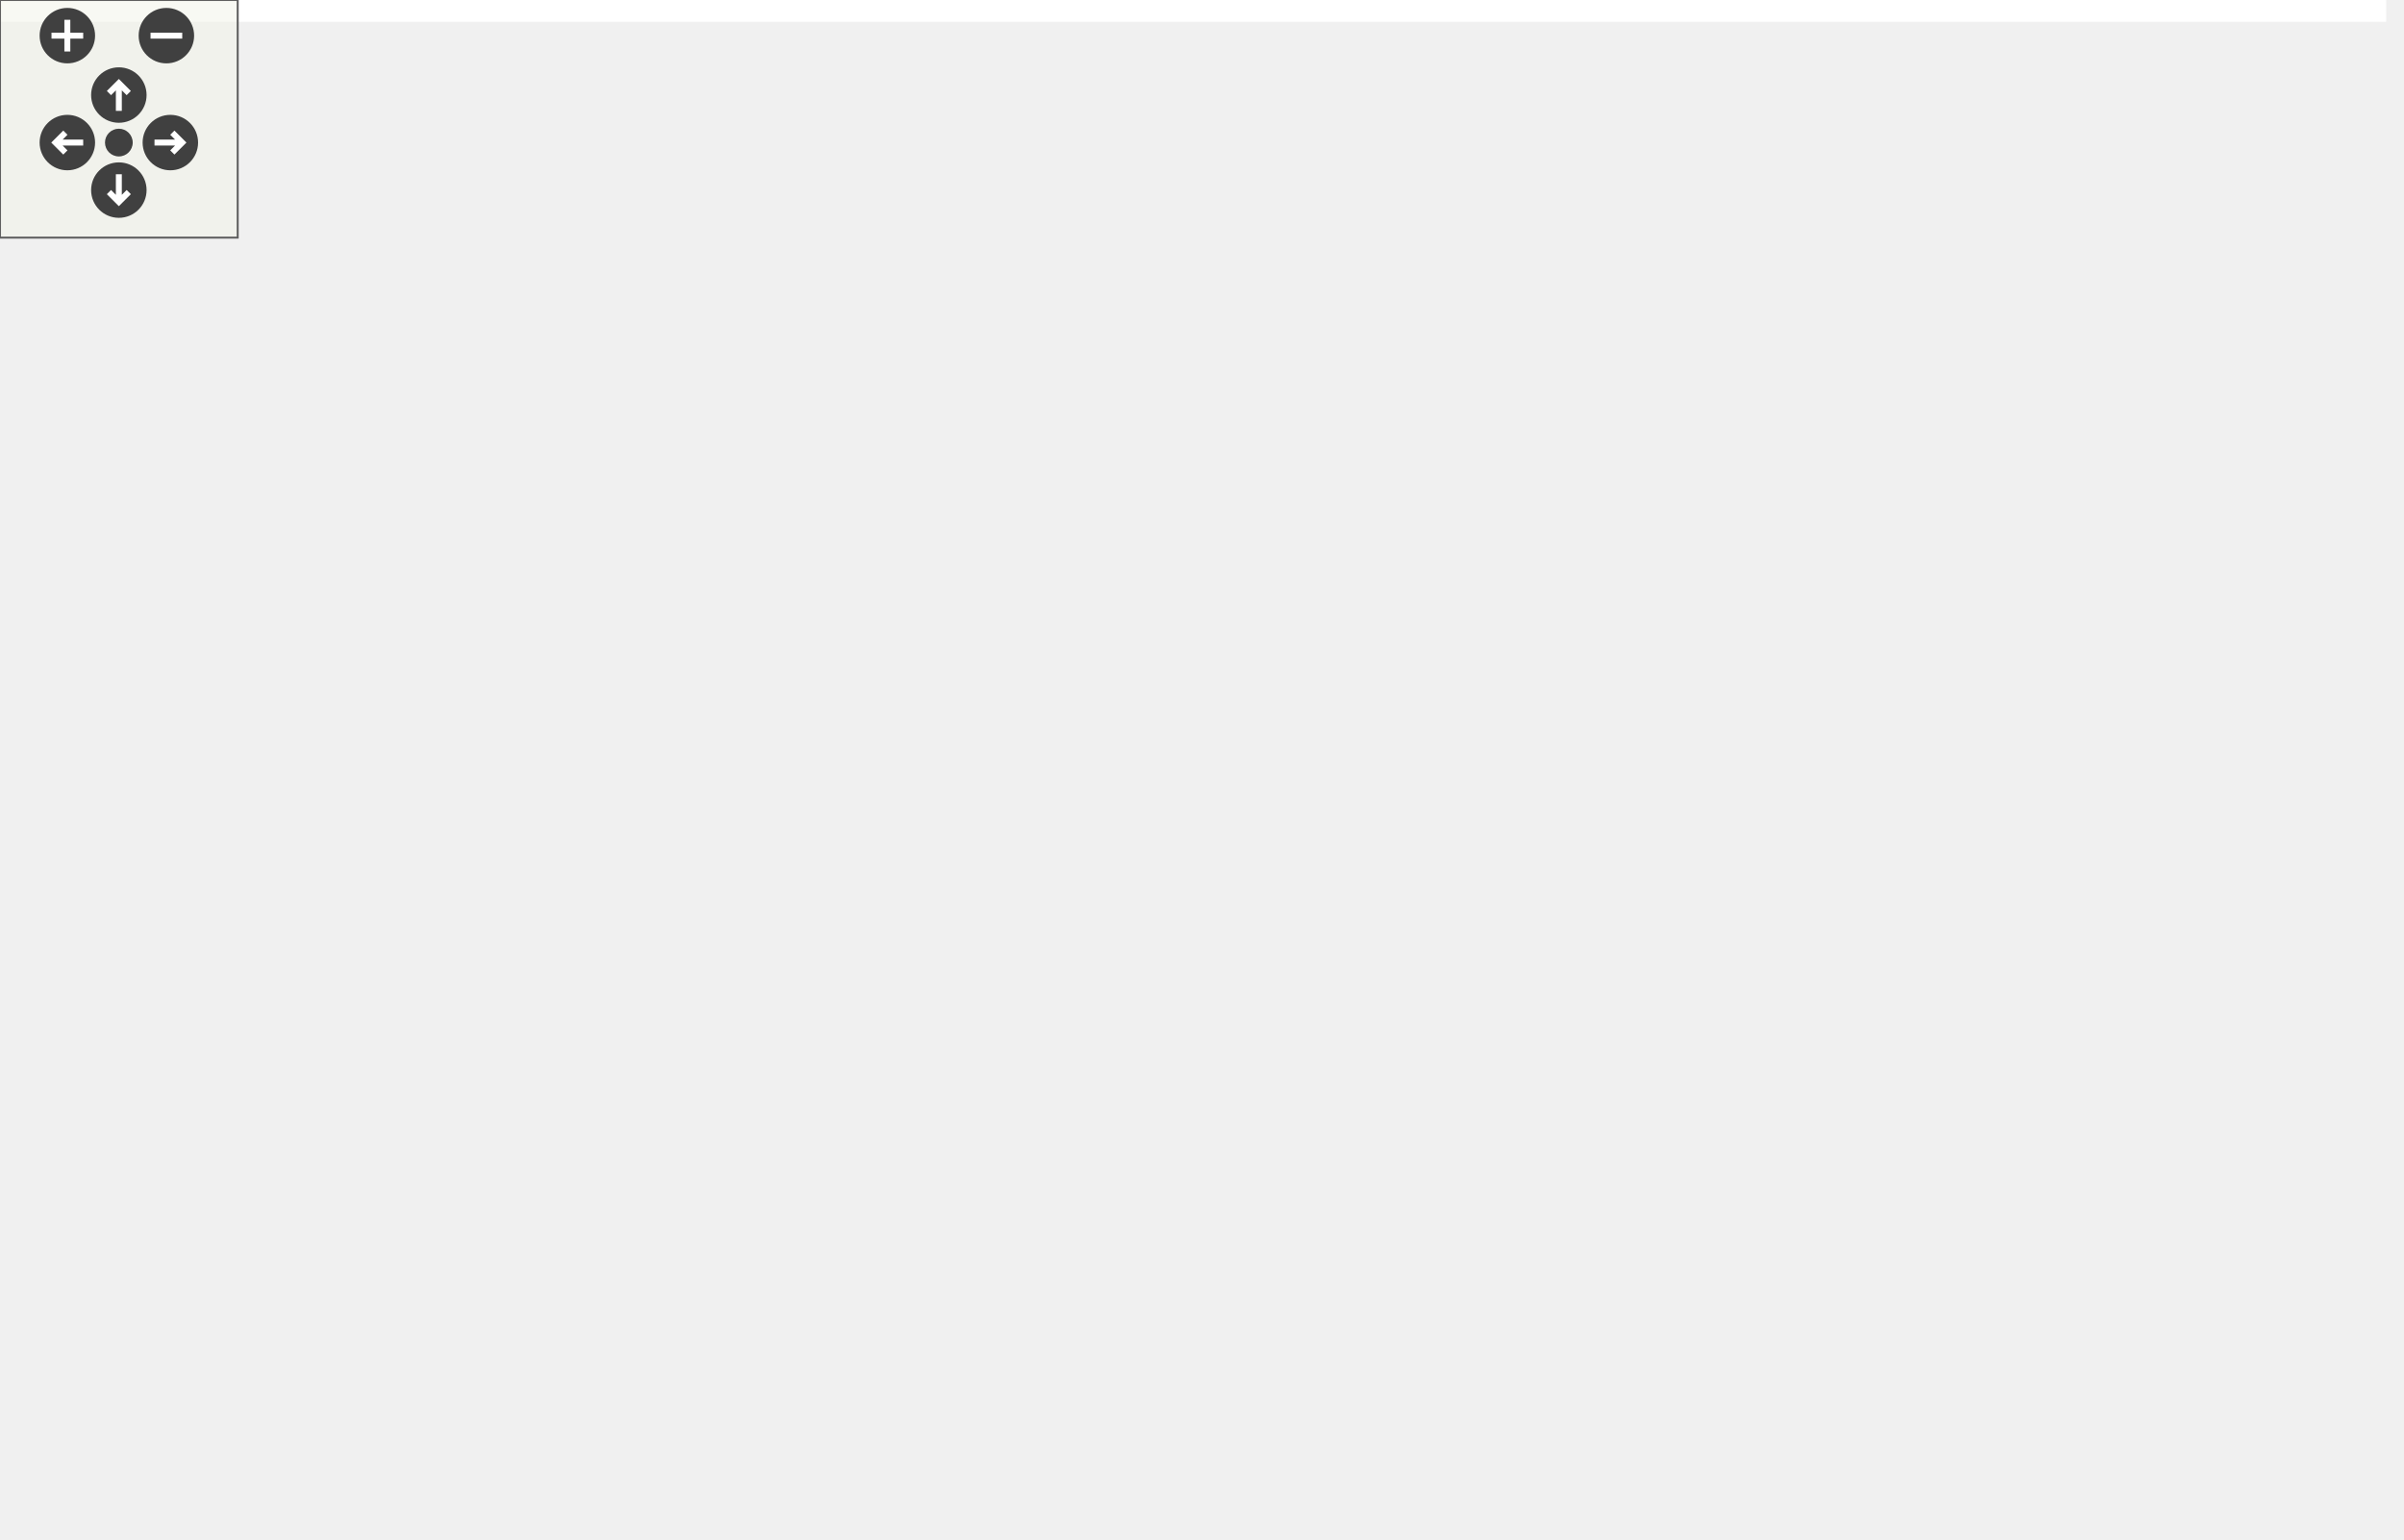
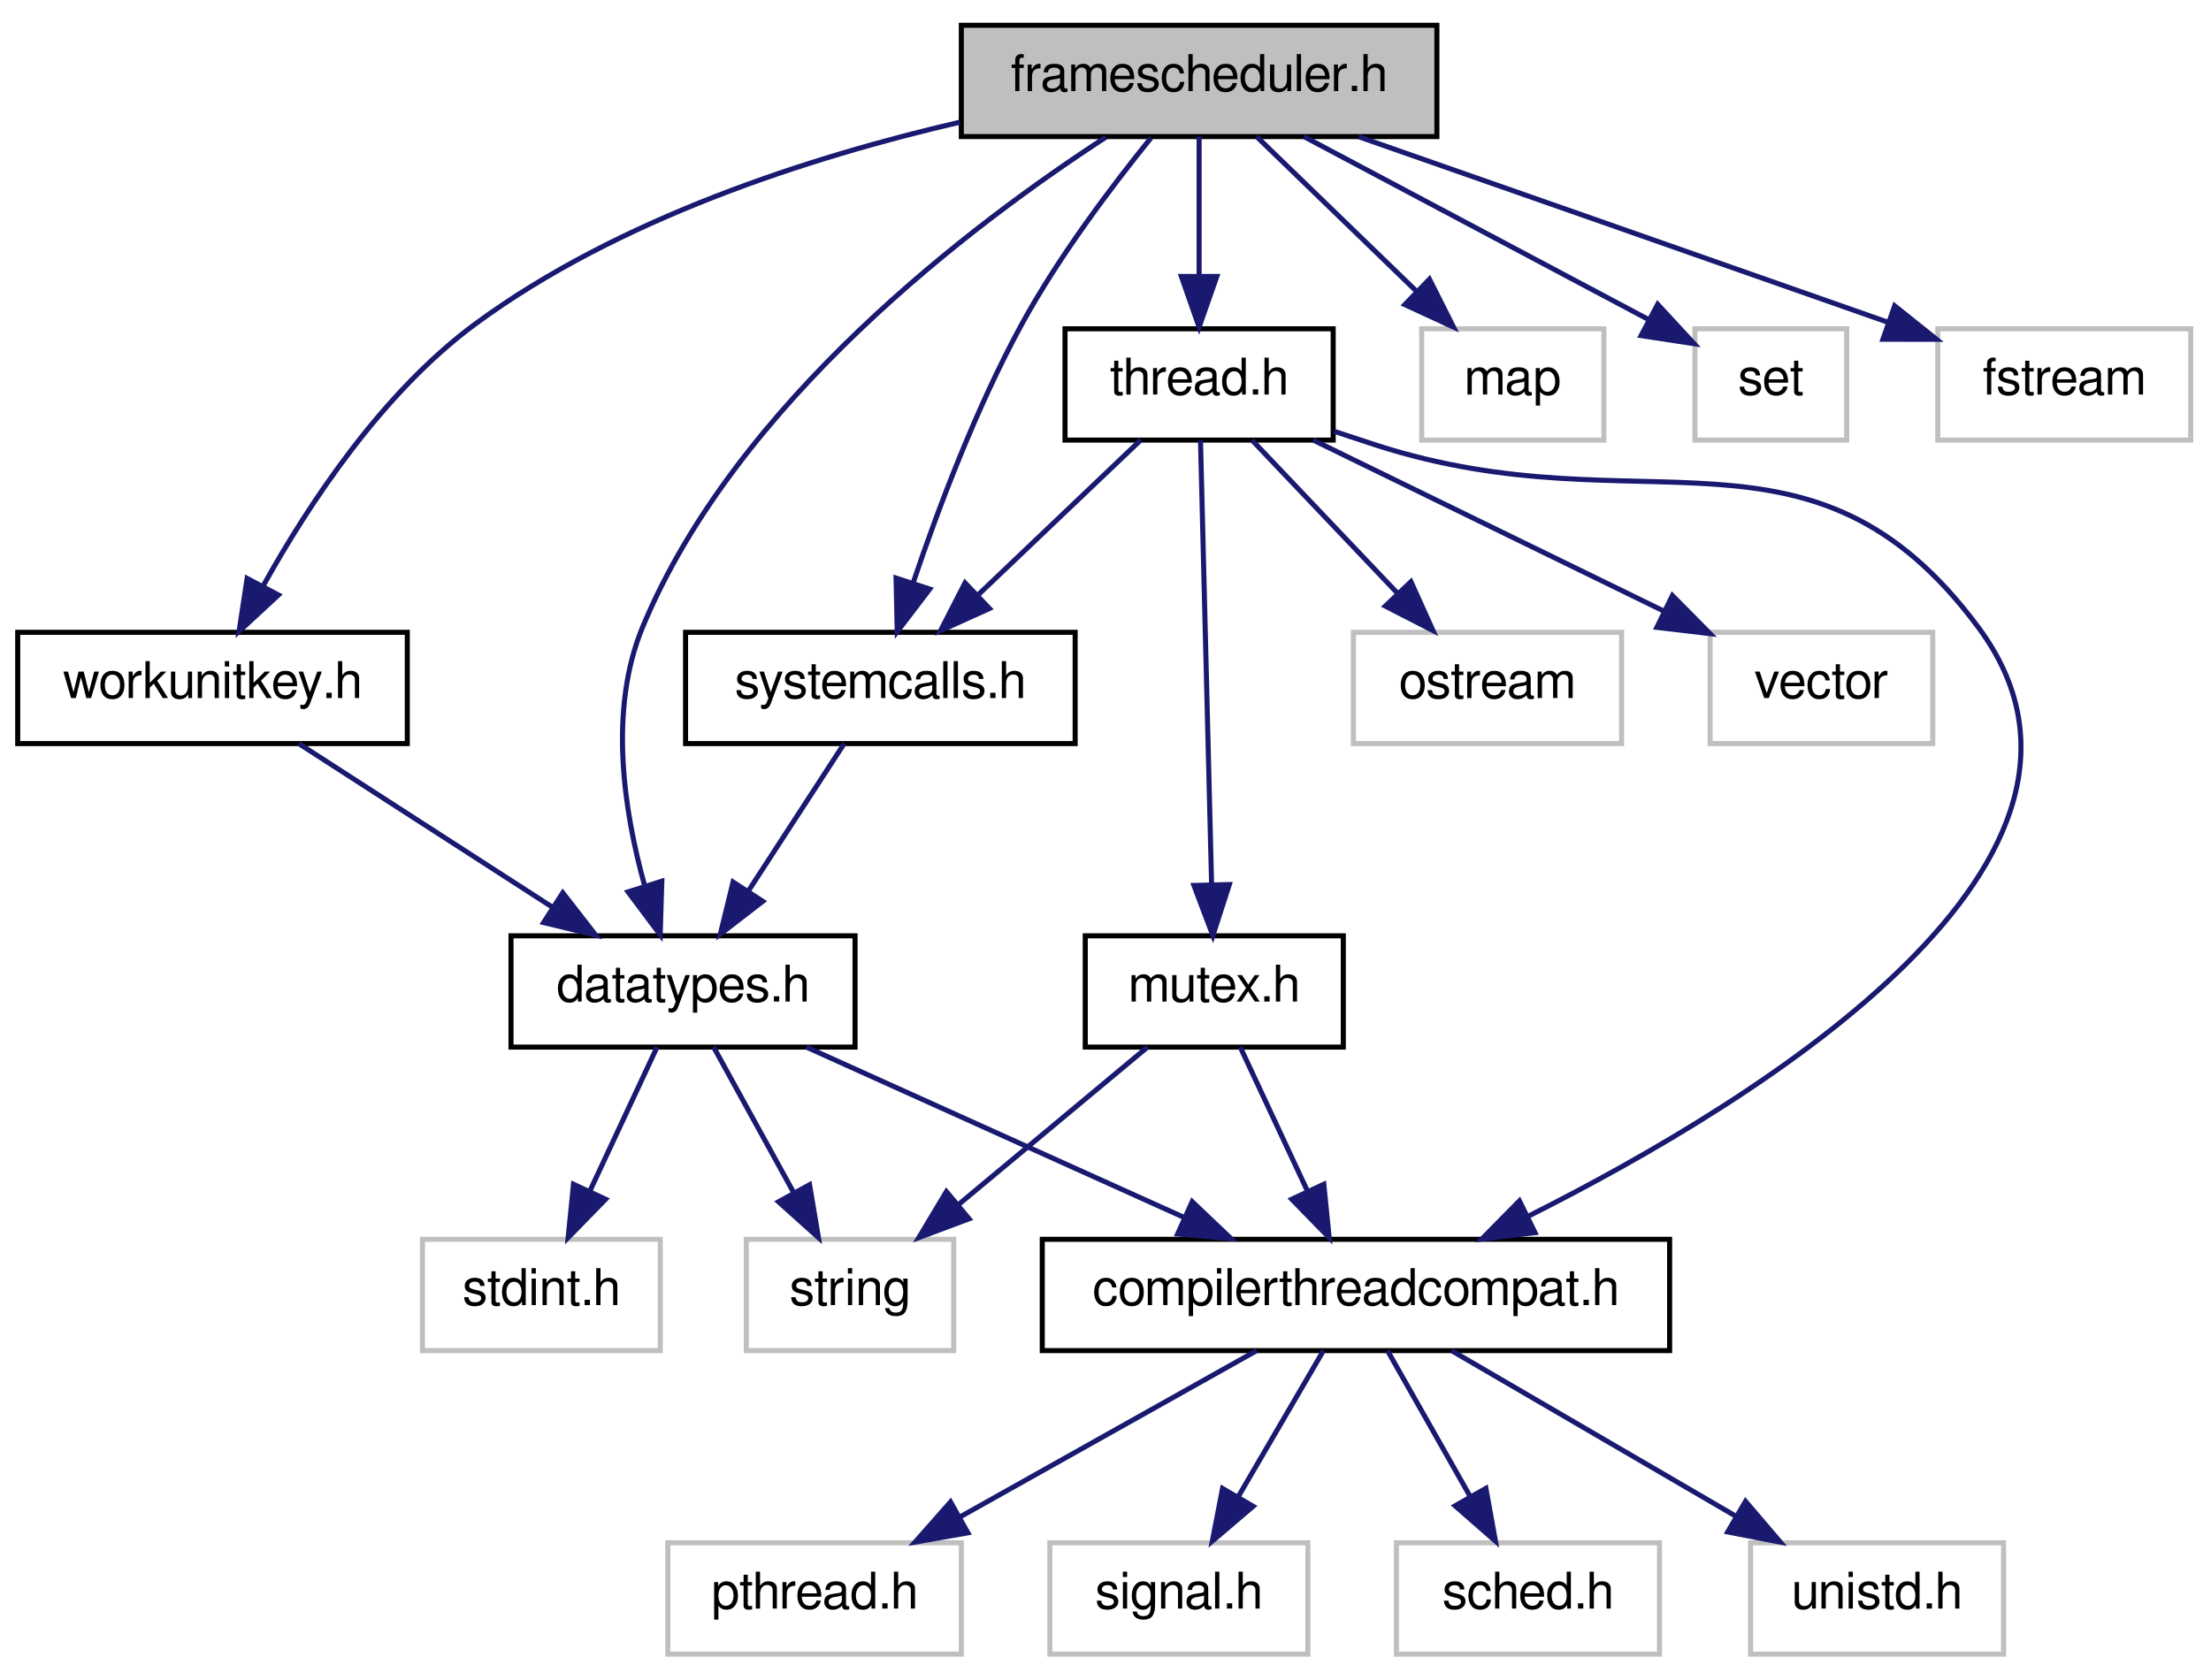
- <svg xmlns="http://www.w3.org/2000/svg" xmlns:xlink="http://www.w3.org/1999/xlink" id="main" version="1.1" xml:space="preserve">
-   <defs>
-     <circle id="rim" cx="0" cy="0" r="7" />
-     <circle id="rim2" cx="0" cy="0" r="3.5" />
-     <g id="zoomPlus">
-       <use xlink:href="#rim" fill="#404040">
-         <set attributeName="fill" to="#808080" begin="zoomplus.mouseover" end="zoomplus.mouseout" />
-       </use>
-       <path d="M-4,0h8M0,-4v8" fill="none" stroke="white" stroke-width="1.5" pointer-events="none" />
+ <svg xmlns="http://www.w3.org/2000/svg" xmlns:xlink="http://www.w3.org/1999/xlink" width="437pt" height="332pt" viewBox="0.00 0.00 437.00 332.00">
+   <g id="graph1" class="graph" transform="scale(1 1) rotate(0) translate(4 328)">
+     <polygon fill="white" stroke="white" points="-4,5 -4,-328 434,-328 434,5 -4,5" />
+     <g id="node1" class="node">
+       <polygon fill="#bfbfbf" stroke="black" points="186,-301 186,-323 280,-323 280,-301 186,-301" />
+       <text text-anchor="middle" x="233" y="-310" font-family="FreeSans" font-size="10.00">framescheduler.h</text>
    </g>
-     <g id="zoomMin">
-       <use xlink:href="#rim" fill="#404040">
-         <set attributeName="fill" to="#808080" begin="zoomminus.mouseover" end="zoomminus.mouseout" />
-       </use>
-       <path d="M-4,0h8" fill="none" stroke="white" stroke-width="1.5" pointer-events="none" />
+     <g id="node3" class="node">
+       <a xlink:href="datatypes_8h.html" target="_top" xlink:title="This file declares a few typedefs to allow flexibility, in case a change is required/desired.">
+         <polygon fill="white" stroke="black" points="97,-121 97,-143 165,-143 165,-121 97,-121" />
+         <text text-anchor="middle" x="131" y="-130" font-family="FreeSans" font-size="10.00">datatypes.h</text>
+       </a>
    </g>
-     <g id="dirArrow">
-       <path fill="none" stroke="white" stroke-width="1.5" d="M0,-3.0v7 M-2.5,-0.5L0,-3.0L2.5,-0.5" />
+     <g id="edge2" class="edge">
+       <path fill="none" stroke="midnightblue" d="M214.546,-300.864C188.328,-283.819 141.435,-248.507 123,-204 116.261,-187.731 119.287,-167.72 123.412,-152.927" />
+       <polygon fill="midnightblue" stroke="midnightblue" points="126.808,-153.796 126.486,-143.206 120.134,-151.685 126.808,-153.796" />
    </g>
-     <g id="resetDef">
-       <use xlink:href="#rim2" fill="#404040">
-         <set attributeName="fill" to="#808080" begin="reset.mouseover" end="reset.mouseout" />
-       </use>
+     <g id="node19" class="node">
+       <a xlink:href="thread_8h.html" target="_top" xlink:title="This file defines a minimalistic cross-platform thread that the scheduler uses to schedule tasks...">
+         <polygon fill="white" stroke="black" points="206.5,-241 206.5,-263 259.5,-263 259.5,-241 206.5,-241" />
+         <text text-anchor="middle" x="233" y="-250" font-family="FreeSans" font-size="10.00">thread.h</text>
+       </a>
    </g>
-   </defs>
-   <svg id="graph" class="graph">
-     <g id="viewport">
-       <polygon fill="white" stroke="white" points="-4,5 -4,-328 601.826,-328 601.826,5 -4,5" />
-       <g id="node1" class="node">
-         <polygon fill="#bfbfbf" stroke="black" points="326.826,-301 326.826,-323 420.826,-323 420.826,-301 326.826,-301" />
-         <text text-anchor="middle" x="373.826" y="-310" font-family="FreeSans" font-size="10.00">framescheduler.h</text>
-       </g>
-       <g id="node3" class="node">
-         <a xlink:href="datatypes_8h.html" target="_top" xlink:title="This file declares a few typedefs to allow flexibility, in case a change is required/desired.">
-           <polygon fill="white" stroke="black" points="231.826,-121 231.826,-143 299.826,-143 299.826,-121 231.826,-121" />
-           <text text-anchor="middle" x="265.826" y="-130" font-family="FreeSans" font-size="10.00">datatypes.h</text>
-         </a>
-       </g>
-       <g id="edge2" class="edge">
-         <path fill="none" stroke="midnightblue" d="M326.479,-305.878C234.858,-292.88 39.268,-259.122 4.826,-204 -0.826,-194.954 -2,-188.196 4.826,-180 31.834,-147.572 153.849,-136.975 221.062,-133.57" />
-         <polygon fill="midnightblue" stroke="midnightblue" points="221.532,-137.052 231.355,-133.083 221.201,-130.06 221.532,-137.052" />
-       </g>
-       <g id="node19" class="node">
-         <a xlink:href="thread_8h.html" target="_top" xlink:title="This file defines a minimalistic cross-platform thread that the scheduler uses to schedule tasks...">
-           <polygon fill="white" stroke="black" points="374.326,-241 374.326,-263 427.326,-263 427.326,-241 374.326,-241" />
-           <text text-anchor="middle" x="400.826" y="-250" font-family="FreeSans" font-size="10.00">thread.h</text>
-         </a>
-       </g>
-       <g id="edge18" class="edge">
-         <path fill="none" stroke="midnightblue" d="M378.778,-300.995C382.349,-293.061 387.275,-282.115 391.565,-272.581" />
-         <polygon fill="midnightblue" stroke="midnightblue" points="394.81,-273.898 395.722,-263.343 388.427,-271.026 394.81,-273.898" />
-       </g>
-       <g id="node22" class="node">
-         <a xlink:href="systemcalls_8h.html" target="_top" xlink:title="This file defines a minimalistic cross-platform thread that the scheduler uses to schedule tasks...">
-           <polygon fill="white" stroke="black" points="353.326,-181 353.326,-203 430.326,-203 430.326,-181 353.326,-181" />
-           <text text-anchor="middle" x="391.826" y="-190" font-family="FreeSans" font-size="10.00">systemcalls.h</text>
-         </a>
-       </g>
-       <g id="edge50" class="edge">
-         <path fill="none" stroke="midnightblue" d="M370.091,-300.604C365.95,-286.263 360.512,-260.969 365.826,-240 368.33,-230.121 373.318,-220.073 378.261,-211.74" />
-         <polygon fill="midnightblue" stroke="midnightblue" points="381.299,-213.483 383.688,-203.161 375.384,-209.741 381.299,-213.483" />
-       </g>
-       <g id="node33" class="node">
-         <a xlink:href="doublebufferedresource_8h.html" target="_top" xlink:title="This file defines the template double buffered resources that can be attached to a thread...">
-           <polygon fill="white" stroke="black" points="188.326,-241 188.326,-263 319.326,-263 319.326,-241 188.326,-241" />
-           <text text-anchor="middle" x="253.826" y="-250" font-family="FreeSans" font-size="10.00">doublebufferedresource.h</text>
-         </a>
-       </g>
-       <g id="edge36" class="edge">
-         <path fill="none" stroke="midnightblue" d="M351.816,-300.995C333.158,-291.666 306.172,-278.173 285.242,-267.708" />
-         <polygon fill="midnightblue" stroke="midnightblue" points="286.612,-264.48 276.103,-263.138 283.482,-270.741 286.612,-264.48" />
-       </g>
-       <g id="node41" class="node">
-         <a xlink:href="workunitkey_8h.html" target="_top" xlink:title="This file defines the metadata used to sort workunits.">
-           <polygon fill="white" stroke="black" points="13.326,-181 13.326,-203 90.326,-203 90.326,-181 13.326,-181" />
-           <text text-anchor="middle" x="51.826" y="-190" font-family="FreeSans" font-size="10.00">workunitkey.h</text>
-         </a>
-       </g>
-       <g id="edge46" class="edge">
-         <path fill="none" stroke="midnightblue" d="M326.472,-303.993C286.496,-296.365 228.207,-283.182 179.826,-264 142.041,-249.019 101.677,-224.774 76.6,-208.614" />
-         <polygon fill="midnightblue" stroke="midnightblue" points="78.373,-205.591 68.086,-203.058 74.547,-211.454 78.373,-205.591" />
-       </g>
-       <g id="node45" class="node">
-         <polygon fill="white" stroke="#bfbfbf" points="444.826,-241 444.826,-263 480.826,-263 480.826,-241 444.826,-241" />
-         <text text-anchor="middle" x="462.826" y="-250" font-family="FreeSans" font-size="10.00">map</text>
-       </g>
-       <g id="edge52" class="edge">
-         <path fill="none" stroke="midnightblue" d="M390.15,-300.995C403.49,-292.002 422.569,-279.14 437.831,-268.851" />
-         <polygon fill="midnightblue" stroke="midnightblue" points="439.969,-271.63 446.304,-263.138 436.056,-265.826 439.969,-271.63" />
-       </g>
-       <g id="node47" class="node">
-         <polygon fill="white" stroke="#bfbfbf" points="498.826,-241 498.826,-263 528.826,-263 528.826,-241 498.826,-241" />
-         <text text-anchor="middle" x="513.826" y="-250" font-family="FreeSans" font-size="10.00">set</text>
-       </g>
-       <g id="edge54" class="edge">
-         <path fill="none" stroke="midnightblue" d="M402.196,-300.917C423.893,-292.298 454.702,-279.752 489.306,-264.063" />
-         <polygon fill="midnightblue" stroke="midnightblue" points="491.03,-267.123 498.67,-259.783 488.12,-260.757 491.03,-267.123" />
-       </g>
-       <g id="node49" class="node">
-         <polygon fill="white" stroke="#bfbfbf" points="546.826,-241 546.826,-263 596.826,-263 596.826,-241 546.826,-241" />
-         <text text-anchor="middle" x="571.826" y="-250" font-family="FreeSans" font-size="10.00">fstream</text>
-       </g>
-       <g id="edge56" class="edge">
-         <path fill="none" stroke="midnightblue" d="M413.779,-300.965C444.955,-292.207 489.549,-279.359 536.822,-264.226" />
-         <polygon fill="midnightblue" stroke="midnightblue" points="538.183,-267.464 546.627,-261.066 536.036,-260.802 538.183,-267.464" />
-       </g>
-       <g id="node5" class="node">
-         <a xlink:href="compilerthreadcompat_8h.html" target="_top" xlink:title="This file determines what features are offered by the compiler that this library can take advantage o...">
-           <polygon fill="white" stroke="black" points="377.826,-61 377.826,-83 501.826,-83 501.826,-61 377.826,-61" />
-           <text text-anchor="middle" x="439.826" y="-70" font-family="FreeSans" font-size="10.00">compilerthreadcompat.h</text>
-         </a>
-       </g>
-       <g id="edge4" class="edge">
-         <path fill="none" stroke="midnightblue" d="M297.741,-120.995C325.981,-111.257 367.377,-96.982 398.211,-86.35" />
-         <polygon fill="midnightblue" stroke="midnightblue" points="399.507,-89.605 407.82,-83.037 397.225,-82.988 399.507,-89.605" />
-       </g>
-       <g id="node15" class="node">
-         <polygon fill="white" stroke="#bfbfbf" points="315.326,-61 315.326,-83 356.326,-83 356.326,-61 315.326,-61" />
-         <text text-anchor="middle" x="335.826" y="-70" font-family="FreeSans" font-size="10.00">string</text>
-       </g>
-       <g id="edge14" class="edge">
-         <path fill="none" stroke="midnightblue" d="M278.665,-120.995C288.799,-112.309 303.144,-100.014 314.927,-89.913" />
-         <polygon fill="midnightblue" stroke="midnightblue" points="317.278,-92.508 322.593,-83.343 312.723,-87.193 317.278,-92.508" />
-       </g>
-       <g id="node17" class="node">
-         <polygon fill="white" stroke="#bfbfbf" points="242.326,-61 242.326,-83 289.326,-83 289.326,-61 242.326,-61" />
-         <text text-anchor="middle" x="265.826" y="-70" font-family="FreeSans" font-size="10.00">stdint.h</text>
-       </g>
-       <g id="edge16" class="edge">
-         <path fill="none" stroke="midnightblue" d="M265.826,-120.995C265.826,-113.311 265.826,-102.803 265.826,-93.488" />
-         <polygon fill="midnightblue" stroke="midnightblue" points="269.326,-93.343 265.826,-83.343 262.326,-93.343 269.326,-93.343" />
-       </g>
-       <g id="node7" class="node">
-         <polygon fill="white" stroke="#bfbfbf" points="303.826,-1 303.826,-23 361.826,-23 361.826,-1 303.826,-1" />
-         <text text-anchor="middle" x="332.826" y="-10" font-family="FreeSans" font-size="10.00">pthread.h</text>
-       </g>
-       <g id="edge6" class="edge">
-         <path fill="none" stroke="midnightblue" d="M420.201,-60.995C403.788,-51.792 380.15,-38.537 361.598,-28.134" />
-         <polygon fill="midnightblue" stroke="midnightblue" points="363.124,-24.977 352.69,-23.138 359.7,-31.082 363.124,-24.977" />
-       </g>
-       <g id="node9" class="node">
-         <polygon fill="white" stroke="#bfbfbf" points="379.326,-1 379.326,-23 430.326,-23 430.326,-1 379.326,-1" />
-         <text text-anchor="middle" x="404.826" y="-10" font-family="FreeSans" font-size="10.00">signal.h</text>
-       </g>
-       <g id="edge8" class="edge">
-         <path fill="none" stroke="midnightblue" d="M433.407,-60.995C428.681,-52.894 422.124,-41.653 416.482,-31.981" />
-         <polygon fill="midnightblue" stroke="midnightblue" points="419.505,-30.217 411.443,-23.343 413.458,-33.744 419.505,-30.217" />
-       </g>
-       <g id="node11" class="node">
-         <polygon fill="white" stroke="#bfbfbf" points="447.826,-1 447.826,-23 499.826,-23 499.826,-1 447.826,-1" />
-         <text text-anchor="middle" x="473.826" y="-10" font-family="FreeSans" font-size="10.00">sched.h</text>
-       </g>
-       <g id="edge10" class="edge">
-         <path fill="none" stroke="midnightblue" d="M446.062,-60.995C450.606,-52.977 456.892,-41.884 462.334,-32.281" />
-         <polygon fill="midnightblue" stroke="midnightblue" points="465.514,-33.769 467.399,-23.343 459.423,-30.317 465.514,-33.769" />
-       </g>
-       <g id="node13" class="node">
-         <polygon fill="white" stroke="#bfbfbf" points="517.826,-1 517.826,-23 567.826,-23 567.826,-1 517.826,-1" />
-         <text text-anchor="middle" x="542.826" y="-10" font-family="FreeSans" font-size="10.00">unistd.h</text>
-       </g>
-       <g id="edge12" class="edge">
-         <path fill="none" stroke="midnightblue" d="M458.718,-60.995C474.445,-51.834 497.064,-38.658 514.885,-28.276" />
-         <polygon fill="midnightblue" stroke="midnightblue" points="516.826,-31.196 523.705,-23.138 513.303,-25.148 516.826,-31.196" />
-       </g>
-       <g id="edge20" class="edge">
-         <path fill="none" stroke="midnightblue" d="M417.396,-240.996C429.36,-232.262 445.065,-219.049 454.826,-204 470.048,-180.533 469.554,-171.644 473.826,-144 475.455,-133.458 477.061,-130.164 473.826,-120 470.47,-109.455 463.863,-99.238 457.359,-90.959" />
-         <polygon fill="midnightblue" stroke="midnightblue" points="459.871,-88.507 450.759,-83.102 454.511,-93.01 459.871,-88.507" />
-       </g>
-       <g id="edge22" class="edge">
-         <path fill="none" stroke="midnightblue" d="M399.175,-240.995C398.023,-233.311 396.447,-222.803 395.049,-213.488" />
-         <polygon fill="midnightblue" stroke="midnightblue" points="398.472,-212.713 393.528,-203.343 391.55,-213.751 398.472,-212.713" />
-       </g>
-       <g id="node25" class="node">
-         <a xlink:href="mutex_8h.html" target="_top" xlink:title="This file declares and defines a mutex that is a partial implementation.">
-           <polygon fill="white" stroke="black" points="414.326,-121 414.326,-143 465.326,-143 465.326,-121 414.326,-121" />
-           <text text-anchor="middle" x="439.826" y="-130" font-family="FreeSans" font-size="10.00">mutex.h</text>
-         </a>
-       </g>
-       <g id="edge26" class="edge">
-         <path fill="none" stroke="midnightblue" d="M413.337,-240.757C422.314,-231.805 433.697,-218.42 438.826,-204 444.636,-187.669 444.445,-167.907 443.05,-153.221" />
-         <polygon fill="midnightblue" stroke="midnightblue" points="446.504,-152.628 441.828,-143.121 439.555,-153.469 446.504,-152.628" />
-       </g>
-       <g id="node29" class="node">
-         <polygon fill="white" stroke="#bfbfbf" points="523.326,-181 523.326,-203 576.326,-203 576.326,-181 523.326,-181" />
-         <text text-anchor="middle" x="549.826" y="-190" font-family="FreeSans" font-size="10.00">ostream</text>
-       </g>
-       <g id="edge32" class="edge">
-         <path fill="none" stroke="midnightblue" d="M427.464,-241.273C451.544,-231.577 487.193,-217.221 513.809,-206.504" />
-         <polygon fill="midnightblue" stroke="midnightblue" points="515.199,-209.717 523.168,-202.735 512.584,-203.224 515.199,-209.717" />
-       </g>
-       <g id="node31" class="node">
-         <polygon fill="white" stroke="#bfbfbf" points="291.826,-181 291.826,-203 335.826,-203 335.826,-181 291.826,-181" />
-         <text text-anchor="middle" x="313.826" y="-190" font-family="FreeSans" font-size="10.00">vector</text>
-       </g>
-       <g id="edge34" class="edge">
-         <path fill="none" stroke="midnightblue" d="M384.869,-240.995C371.829,-232.002 353.179,-219.14 338.259,-208.851" />
-         <polygon fill="midnightblue" stroke="midnightblue" points="340.196,-205.934 329.977,-203.138 336.222,-211.697 340.196,-205.934" />
-       </g>
-       <g id="edge24" class="edge">
-         <path fill="none" stroke="midnightblue" d="M368.716,-180.995C349.036,-171.624 320.534,-158.051 298.516,-147.566" />
-         <polygon fill="midnightblue" stroke="midnightblue" points="299.75,-144.278 289.217,-143.138 296.741,-150.598 299.75,-144.278" />
-       </g>
-       <g id="edge28" class="edge">
-         <path fill="none" stroke="midnightblue" d="M439.826,-120.995C439.826,-113.311 439.826,-102.803 439.826,-93.488" />
-         <polygon fill="midnightblue" stroke="midnightblue" points="443.326,-93.343 439.826,-83.343 436.326,-93.343 443.326,-93.343" />
-       </g>
-       <g id="edge30" class="edge">
-         <path fill="none" stroke="midnightblue" d="M420.751,-120.995C404.871,-111.834 382.033,-98.658 364.038,-88.276" />
-         <polygon fill="midnightblue" stroke="midnightblue" points="365.544,-85.104 355.133,-83.138 362.046,-91.167 365.544,-85.104" />
-       </g>
-       <g id="edge38" class="edge">
-         <path fill="none" stroke="midnightblue" d="M254.934,-240.926C256.925,-221.012 261.141,-178.851 263.705,-153.216" />
-         <polygon fill="midnightblue" stroke="midnightblue" points="267.209,-153.346 264.721,-143.047 260.244,-152.65 267.209,-153.346" />
-       </g>
-       <g id="edge44" class="edge">
-         <path fill="none" stroke="midnightblue" d="M264.831,-240.995C273.35,-232.476 285.341,-220.485 295.328,-210.499" />
-         <polygon fill="midnightblue" stroke="midnightblue" points="297.887,-212.889 302.483,-203.343 292.937,-207.939 297.887,-212.889" />
-       </g>
-       <g id="node36" class="node">
-         <polygon fill="white" stroke="#bfbfbf" points="107.826,-181 107.826,-203 165.826,-203 165.826,-181 107.826,-181" />
-         <text text-anchor="middle" x="136.826" y="-190" font-family="FreeSans" font-size="10.00">algorithm</text>
-       </g>
-       <g id="edge40" class="edge">
-         <path fill="none" stroke="midnightblue" d="M232.367,-240.995C214.174,-231.666 187.863,-218.173 167.456,-207.708" />
-         <polygon fill="midnightblue" stroke="midnightblue" points="169.041,-204.587 158.546,-203.138 165.847,-210.816 169.041,-204.587" />
-       </g>
-       <g id="node38" class="node">
-         <polygon fill="white" stroke="#bfbfbf" points="183.326,-181 183.326,-203 236.326,-203 236.326,-181 183.326,-181" />
-         <text text-anchor="middle" x="209.826" y="-190" font-family="FreeSans" font-size="10.00">sstream</text>
-       </g>
-       <g id="edge42" class="edge">
-         <path fill="none" stroke="midnightblue" d="M245.756,-240.995C239.754,-232.81 231.401,-221.42 224.26,-211.682" />
-         <polygon fill="midnightblue" stroke="midnightblue" points="226.88,-209.337 218.144,-203.343 221.236,-213.477 226.88,-209.337" />
-       </g>
-       <g id="edge48" class="edge">
-         <path fill="none" stroke="midnightblue" d="M90.58,-181.134C127.509,-170.78 183.053,-155.207 221.674,-144.379" />
-         <polygon fill="midnightblue" stroke="midnightblue" points="222.914,-147.667 231.597,-141.597 221.024,-140.927 222.914,-147.667" />
-       </g>
+     <g id="edge18" class="edge">
+       <path fill="none" stroke="midnightblue" d="M233,-300.995C233,-293.311 233,-282.803 233,-273.488" />
+       <polygon fill="midnightblue" stroke="midnightblue" points="236.5,-273.343 233,-263.343 229.5,-273.343 236.5,-273.343" />
    </g>
-   </svg>
-   <g id="navigator" transform="translate(0 0)" fill="#404254">
-     <rect fill="#f2f5e9" fill-opacity="0.5" stroke="#606060" stroke-width=".5" x="0" y="0" width="60" height="60" />
-     <use id="zoomplus" xlink:href="#zoomPlus" x="17" y="9" />
-     <use id="zoomminus" xlink:href="#zoomMin" x="42" y="9" />
-     <use id="reset" xlink:href="#resetDef" x="30" y="36" />
-     <g id="arrowUp" xlink:href="#dirArrow" transform="translate(30 24)">
-       <use xlink:href="#rim" fill="#404040">
-         <set attributeName="fill" to="#808080" begin="arrowUp.mouseover" end="arrowUp.mouseout" />
-       </use>
-       <path fill="none" stroke="white" stroke-width="1.5" d="M0,-3.0v7 M-2.5,-0.5L0,-3.0L2.5,-0.5" />
+     <g id="node22" class="node">
+       <a xlink:href="systemcalls_8h.html" target="_top" xlink:title="This file defines a minimalistic cross-platform thread that the scheduler uses to schedule tasks...">
+         <polygon fill="white" stroke="black" points="131.5,-181 131.5,-203 208.5,-203 208.5,-181 131.5,-181" />
+         <text text-anchor="middle" x="170" y="-190" font-family="FreeSans" font-size="10.00">systemcalls.h</text>
+       </a>
    </g>
-     <g id="arrowRight" xlink:href="#dirArrow" transform="rotate(90) translate(36 -43)">
-       <use xlink:href="#rim" fill="#404040">
-         <set attributeName="fill" to="#808080" begin="arrowRight.mouseover" end="arrowRight.mouseout" />
-       </use>
-       <path fill="none" stroke="white" stroke-width="1.5" d="M0,-3.0v7 M-2.5,-0.5L0,-3.0L2.5,-0.5" />
+     <g id="edge40" class="edge">
+       <path fill="none" stroke="midnightblue" d="M223.479,-300.73C215.878,-291.342 205.324,-277.392 198,-264 188.989,-247.524 181.459,-227.533 176.486,-212.8" />
+       <polygon fill="midnightblue" stroke="midnightblue" points="179.759,-211.549 173.331,-203.127 173.104,-213.719 179.759,-211.549" />
    </g>
-     <g id="arrowDown" xlink:href="#dirArrow" transform="rotate(180) translate(-30 -48)">
-       <use xlink:href="#rim" fill="#404040">
-         <set attributeName="fill" to="#808080" begin="arrowDown.mouseover" end="arrowDown.mouseout" />
-       </use>
-       <path fill="none" stroke="white" stroke-width="1.5" d="M0,-3.0v7 M-2.5,-0.5L0,-3.0L2.5,-0.5" />
+     <g id="node33" class="node">
+       <a xlink:href="workunitkey_8h.html" target="_top" xlink:title="This file defines the metadata used to sort workunits.">
+         <polygon fill="white" stroke="black" points="-0.5,-181 -0.5,-203 76.5,-203 76.5,-181 -0.5,-181" />
+         <text text-anchor="middle" x="38" y="-190" font-family="FreeSans" font-size="10.00">workunitkey.h</text>
+       </a>
    </g>
-     <g id="arrowLeft" xlink:href="#dirArrow" transform="rotate(270) translate(-36 17)">
-       <use xlink:href="#rim" fill="#404040">
-         <set attributeName="fill" to="#808080" begin="arrowLeft.mouseover" end="arrowLeft.mouseout" />
-       </use>
-       <path fill="none" stroke="white" stroke-width="1.5" d="M0,-3.0v7 M-2.5,-0.5L0,-3.0L2.5,-0.5" />
+     <g id="edge36" class="edge">
+       <path fill="none" stroke="midnightblue" d="M185.778,-303.86C156.115,-296.98 118.26,-284.804 90,-264 71.593,-250.45 57.068,-228.451 48.101,-212.331" />
+       <polygon fill="midnightblue" stroke="midnightblue" points="51.027,-210.378 43.251,-203.182 44.842,-213.657 51.027,-210.378" />
+     </g>
+     <g id="node37" class="node">
+       <polygon fill="white" stroke="#bfbfbf" points="277,-241 277,-263 313,-263 313,-241 277,-241" />
+       <text text-anchor="middle" x="295" y="-250" font-family="FreeSans" font-size="10.00">map</text>
+     </g>
+     <g id="edge42" class="edge">
+       <path fill="none" stroke="midnightblue" d="M244.372,-300.995C253.175,-292.476 265.565,-280.485 275.885,-270.499" />
+       <polygon fill="midnightblue" stroke="midnightblue" points="278.527,-272.812 283.279,-263.343 273.659,-267.782 278.527,-272.812" />
+     </g>
+     <g id="node39" class="node">
+       <polygon fill="white" stroke="#bfbfbf" points="331,-241 331,-263 361,-263 361,-241 331,-241" />
+       <text text-anchor="middle" x="346" y="-250" font-family="FreeSans" font-size="10.00">set</text>
+     </g>
+     <g id="edge44" class="edge">
+       <path fill="none" stroke="midnightblue" d="M253.726,-300.995C272.977,-290.773 301.642,-275.553 321.905,-264.794" />
+       <polygon fill="midnightblue" stroke="midnightblue" points="323.639,-267.836 330.83,-260.055 320.356,-261.653 323.639,-267.836" />
+     </g>
+     <g id="node41" class="node">
+       <polygon fill="white" stroke="#bfbfbf" points="379,-241 379,-263 429,-263 429,-241 379,-241" />
+       <text text-anchor="middle" x="404" y="-250" font-family="FreeSans" font-size="10.00">fstream</text>
+     </g>
+     <g id="edge46" class="edge">
+       <path fill="none" stroke="midnightblue" d="M264.567,-300.963C290.333,-291.949 327.932,-278.784 369.076,-264.321" />
+       <polygon fill="midnightblue" stroke="midnightblue" points="370.479,-267.538 378.751,-260.919 368.156,-260.934 370.479,-267.538" />
+     </g>
+     <g id="node5" class="node">
+       <a xlink:href="compilerthreadcompat_8h.html" target="_top" xlink:title="This file determines what features are offered by the compiler that this library can take advantage o...">
+         <polygon fill="white" stroke="black" points="202,-61 202,-83 326,-83 326,-61 202,-61" />
+         <text text-anchor="middle" x="264" y="-70" font-family="FreeSans" font-size="10.00">compilerthreadcompat.h</text>
+       </a>
+     </g>
+     <g id="edge4" class="edge">
+       <path fill="none" stroke="midnightblue" d="M155.394,-120.995C176.354,-111.54 206.794,-97.807 230.118,-87.285" />
+       <polygon fill="midnightblue" stroke="midnightblue" points="231.634,-90.441 239.31,-83.138 228.755,-84.06 231.634,-90.441" />
+     </g>
+     <g id="node15" class="node">
+       <polygon fill="white" stroke="#bfbfbf" points="143.5,-61 143.5,-83 184.5,-83 184.5,-61 143.5,-61" />
+       <text text-anchor="middle" x="164" y="-70" font-family="FreeSans" font-size="10.00">string</text>
+     </g>
+     <g id="edge14" class="edge">
+       <path fill="none" stroke="midnightblue" d="M137.053,-120.995C141.463,-112.977 147.564,-101.884 152.846,-92.281" />
+       <polygon fill="midnightblue" stroke="midnightblue" points="156.009,-93.792 157.761,-83.343 149.875,-90.418 156.009,-93.792" />
+     </g>
+     <g id="node17" class="node">
+       <polygon fill="white" stroke="#bfbfbf" points="79.5,-61 79.5,-83 126.5,-83 126.5,-61 79.5,-61" />
+       <text text-anchor="middle" x="103" y="-70" font-family="FreeSans" font-size="10.00">stdint.h</text>
+     </g>
+     <g id="edge16" class="edge">
+       <path fill="none" stroke="midnightblue" d="M125.864,-120.995C122.162,-113.061 117.054,-102.115 112.605,-92.581" />
+       <polygon fill="midnightblue" stroke="midnightblue" points="115.694,-90.925 108.293,-83.343 109.351,-93.885 115.694,-90.925" />
+     </g>
+     <g id="node7" class="node">
+       <polygon fill="white" stroke="#bfbfbf" points="128,-1 128,-23 186,-23 186,-1 128,-1" />
+       <text text-anchor="middle" x="157" y="-10" font-family="FreeSans" font-size="10.00">pthread.h</text>
+     </g>
+     <g id="edge6" class="edge">
+       <path fill="none" stroke="midnightblue" d="M244.375,-60.995C227.962,-51.792 204.324,-38.537 185.772,-28.134" />
+       <polygon fill="midnightblue" stroke="midnightblue" points="187.298,-24.977 176.863,-23.138 183.874,-31.082 187.298,-24.977" />
+     </g>
+     <g id="node9" class="node">
+       <polygon fill="white" stroke="#bfbfbf" points="203.5,-1 203.5,-23 254.5,-23 254.5,-1 203.5,-1" />
+       <text text-anchor="middle" x="229" y="-10" font-family="FreeSans" font-size="10.00">signal.h</text>
+     </g>
+     <g id="edge8" class="edge">
+       <path fill="none" stroke="midnightblue" d="M257.58,-60.995C252.855,-52.894 246.297,-41.653 240.656,-31.981" />
+       <polygon fill="midnightblue" stroke="midnightblue" points="243.679,-30.217 235.617,-23.343 237.632,-33.744 243.679,-30.217" />
+     </g>
+     <g id="node11" class="node">
+       <polygon fill="white" stroke="#bfbfbf" points="272,-1 272,-23 324,-23 324,-1 272,-1" />
+       <text text-anchor="middle" x="298" y="-10" font-family="FreeSans" font-size="10.00">sched.h</text>
+     </g>
+     <g id="edge10" class="edge">
+       <path fill="none" stroke="midnightblue" d="M270.236,-60.995C274.78,-52.977 281.066,-41.884 286.508,-32.281" />
+       <polygon fill="midnightblue" stroke="midnightblue" points="289.687,-33.769 291.572,-23.343 283.597,-30.317 289.687,-33.769" />
+     </g>
+     <g id="node13" class="node">
+       <polygon fill="white" stroke="#bfbfbf" points="342,-1 342,-23 392,-23 392,-1 342,-1" />
+       <text text-anchor="middle" x="367" y="-10" font-family="FreeSans" font-size="10.00">unistd.h</text>
+     </g>
+     <g id="edge12" class="edge">
+       <path fill="none" stroke="midnightblue" d="M282.892,-60.995C298.619,-51.834 321.238,-38.658 339.059,-28.276" />
+       <polygon fill="midnightblue" stroke="midnightblue" points="341,-31.196 347.879,-23.138 337.477,-25.148 341,-31.196" />
+     </g>
+     <g id="edge20" class="edge">
+       <path fill="none" stroke="midnightblue" d="M259.719,-242.727C262.511,-241.792 265.31,-240.868 268,-240 320.588,-223.037 354.067,-248.37 387,-204 420.867,-158.372 344.973,-111.127 297.87,-87.469" />
+       <polygon fill="midnightblue" stroke="midnightblue" points="299.394,-84.318 288.874,-83.059 296.313,-90.603 299.394,-84.318" />
+     </g>
+     <g id="edge22" class="edge">
+       <path fill="none" stroke="midnightblue" d="M221.445,-240.995C212.5,-232.476 199.91,-220.485 189.423,-210.499" />
+       <polygon fill="midnightblue" stroke="midnightblue" points="191.565,-207.705 181.91,-203.343 186.738,-212.774 191.565,-207.705" />
+     </g>
+     <g id="node25" class="node">
+       <a xlink:href="mutex_8h.html" target="_top" xlink:title="This file declares and defines a mutex that is a partial implementation.">
+         <polygon fill="white" stroke="black" points="210.5,-121 210.5,-143 261.5,-143 261.5,-121 210.5,-121" />
+         <text text-anchor="middle" x="236" y="-130" font-family="FreeSans" font-size="10.00">mutex.h</text>
+       </a>
+     </g>
+     <g id="edge26" class="edge">
+       <path fill="none" stroke="midnightblue" d="M233.277,-240.926C233.775,-221.012 234.829,-178.851 235.47,-153.216" />
+       <polygon fill="midnightblue" stroke="midnightblue" points="238.973,-153.132 235.724,-143.047 231.975,-152.957 238.973,-153.132" />
+     </g>
+     <g id="node29" class="node">
+       <polygon fill="white" stroke="#bfbfbf" points="263.5,-181 263.5,-203 316.5,-203 316.5,-181 263.5,-181" />
+       <text text-anchor="middle" x="290" y="-190" font-family="FreeSans" font-size="10.00">ostream</text>
+     </g>
+     <g id="edge32" class="edge">
+       <path fill="none" stroke="midnightblue" d="M243.455,-240.995C251.468,-232.56 262.716,-220.72 272.147,-210.793" />
+       <polygon fill="midnightblue" stroke="midnightblue" points="274.874,-213.003 279.224,-203.343 269.799,-208.182 274.874,-213.003" />
+     </g>
+     <g id="node31" class="node">
+       <polygon fill="white" stroke="#bfbfbf" points="334,-181 334,-203 378,-203 378,-181 334,-181" />
+       <text text-anchor="middle" x="356" y="-190" font-family="FreeSans" font-size="10.00">vector</text>
+     </g>
+     <g id="edge34" class="edge">
+       <path fill="none" stroke="midnightblue" d="M255.56,-240.995C275.013,-231.506 303.297,-217.709 324.897,-207.172" />
+       <polygon fill="midnightblue" stroke="midnightblue" points="326.544,-210.263 333.997,-202.733 323.475,-203.972 326.544,-210.263" />
+     </g>
+     <g id="edge24" class="edge">
+       <path fill="none" stroke="midnightblue" d="M162.847,-180.995C157.581,-172.894 150.274,-161.653 143.988,-151.981" />
+       <polygon fill="midnightblue" stroke="midnightblue" points="146.757,-149.82 138.373,-143.343 140.888,-153.635 146.757,-149.82" />
+     </g>
+     <g id="edge28" class="edge">
+       <path fill="none" stroke="midnightblue" d="M241.136,-120.995C244.838,-113.061 249.946,-102.115 254.395,-92.581" />
+       <polygon fill="midnightblue" stroke="midnightblue" points="257.649,-93.885 258.707,-83.343 251.306,-90.925 257.649,-93.885" />
+     </g>
+     <g id="edge30" class="edge">
+       <path fill="none" stroke="midnightblue" d="M222.794,-120.995C212.371,-112.309 197.617,-100.014 185.496,-89.913" />
+       <polygon fill="midnightblue" stroke="midnightblue" points="187.534,-87.056 177.611,-83.343 183.053,-92.433 187.534,-87.056" />
+     </g>
+     <g id="edge38" class="edge">
+       <path fill="none" stroke="midnightblue" d="M55.058,-180.995C69.127,-171.918 89.306,-158.899 105.328,-148.563" />
+       <polygon fill="midnightblue" stroke="midnightblue" points="107.23,-151.501 113.736,-143.138 103.435,-145.619 107.23,-151.501" />
    </g>
  </g>
</svg>
